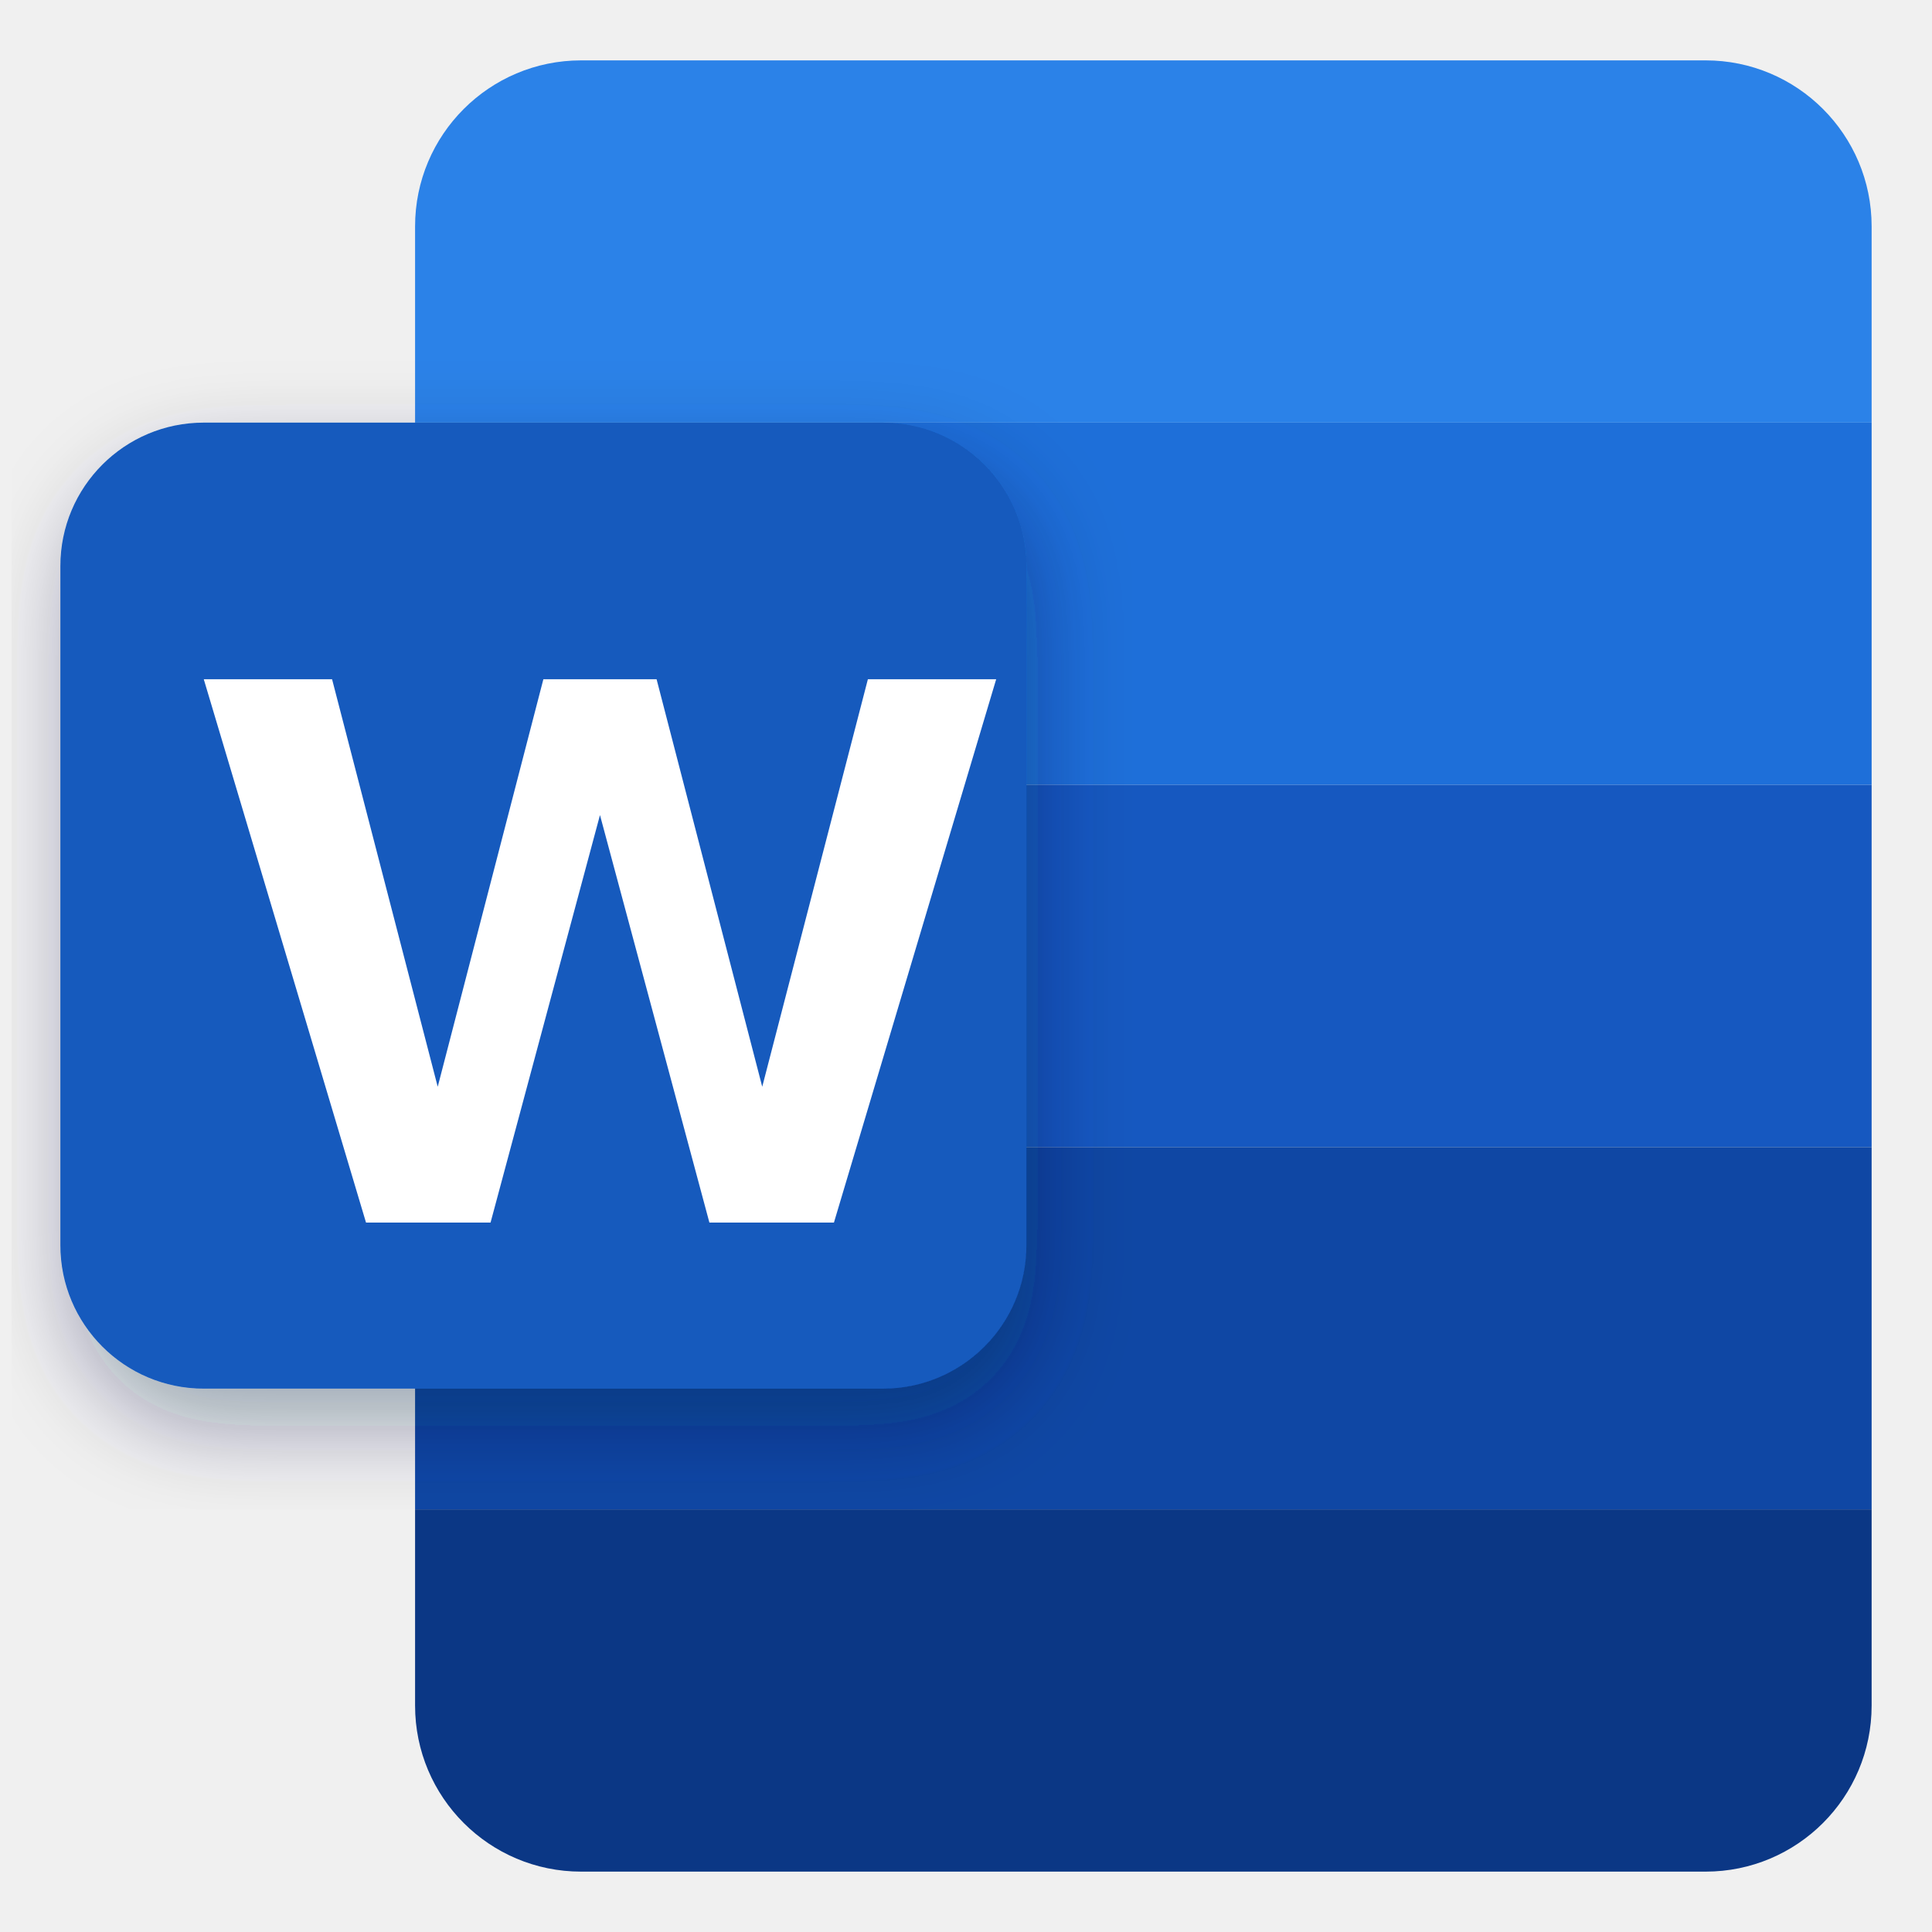
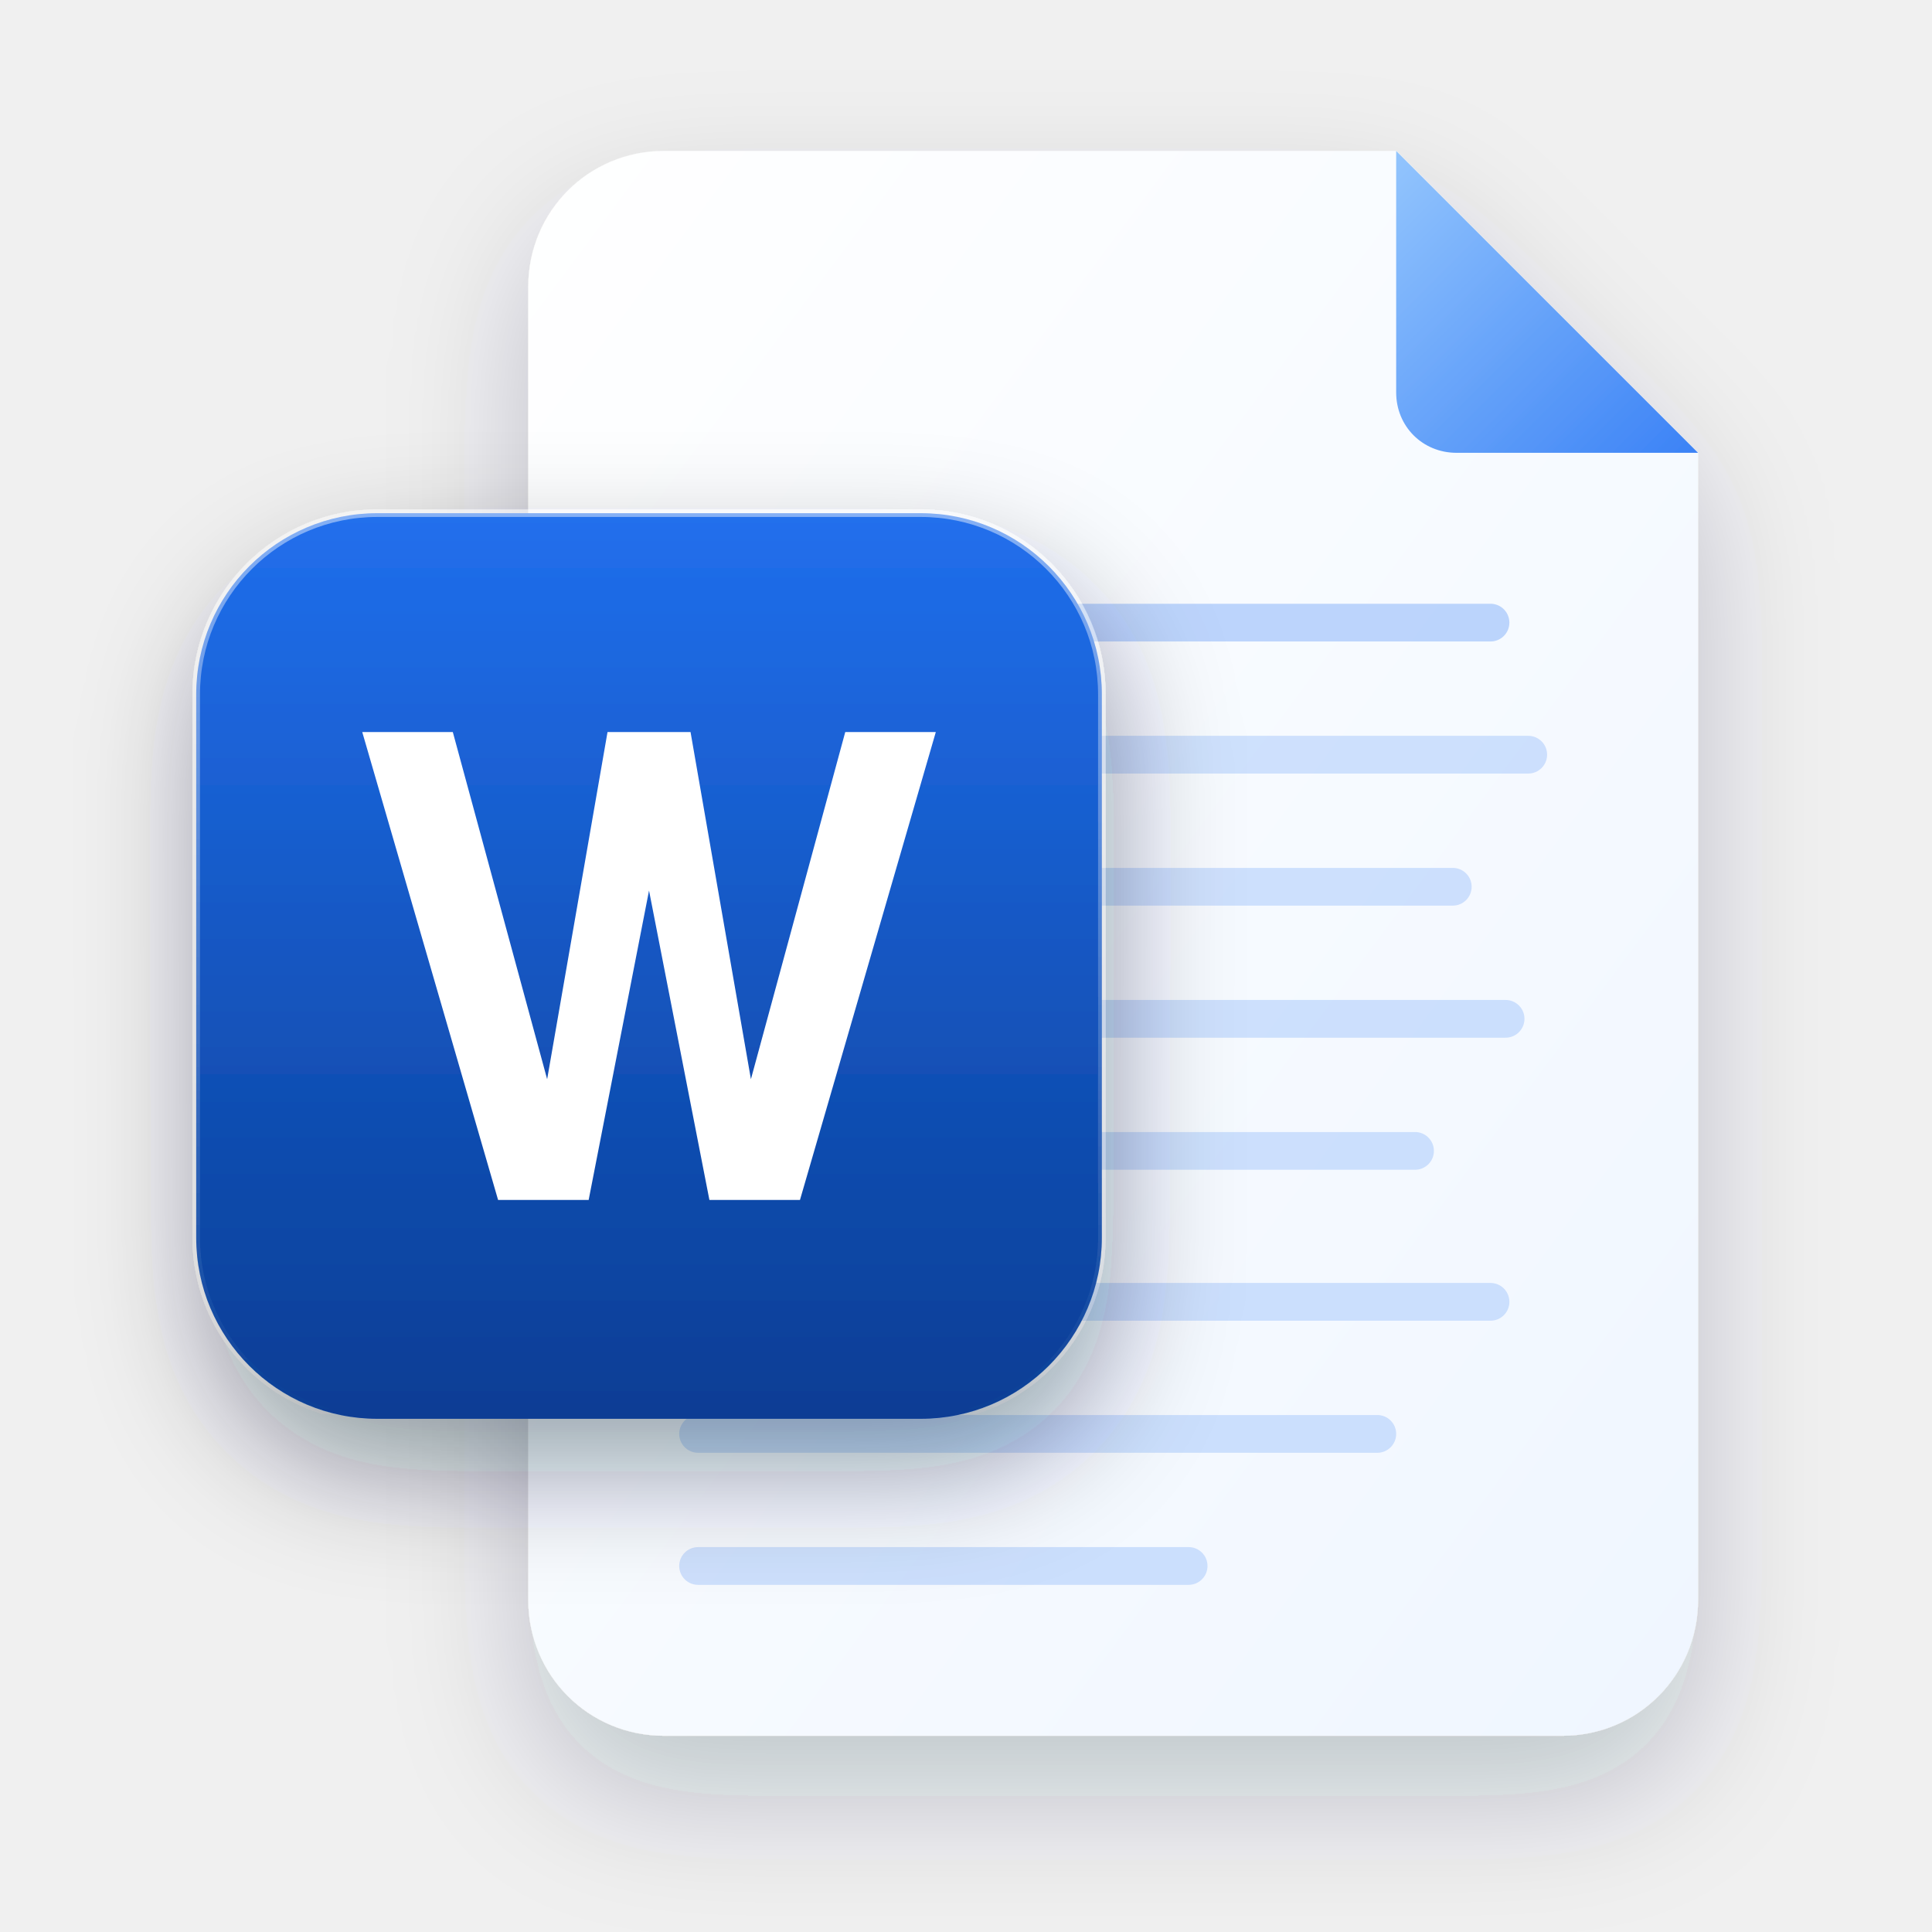
- <svg xmlns="http://www.w3.org/2000/svg" viewBox="0 0 512 512" fill="none">
+ <svg xmlns="http://www.w3.org/2000/svg" viewBox="0 0 512 512" width="512" height="512" fill="none">
  <defs>
-     <filter id="shadow" x="0" y="80" width="300" height="320" filterUnits="userSpaceOnUse" color-interpolation-filters="sRGB">
-       <feDropShadow dx="3" dy="10" stdDeviation="12" flood-color="#051c42" flood-opacity="0.35" />
+     <linearGradient id="pageGrad" x1="0%" y1="0%" x2="100%" y2="100%">
+       <stop offset="0%" stop-color="#FFFFFF" />
+       <stop offset="100%" stop-color="#EFF6FF" />
+     </linearGradient>
+     <linearGradient id="foldGrad" x1="0%" y1="0%" x2="100%" y2="100%">
+       <stop offset="0%" stop-color="#93C5FD" />
+       <stop offset="100%" stop-color="#3B82F6" />
+     </linearGradient>
+     <linearGradient id="badgeGrad" x1="0%" y1="0%" x2="0%" y2="100%">
+       <stop offset="0%" stop-color="#216FED" />
+       <stop offset="100%" stop-color="#083D94" />
+     </linearGradient>
+     <linearGradient id="bevelGrad" x1="0%" y1="0%" x2="0%" y2="100%">
+       <stop offset="0%" stop-color="#FFFFFF" stop-opacity="0.45" />
+       <stop offset="100%" stop-color="#FFFFFF" stop-opacity="0.0" />
+     </linearGradient>
+     <filter id="pageShadow" x="-15%" y="-10%" width="130%" height="130%" filterUnits="userSpaceOnUse">
+       <feDropShadow dx="0" dy="16" stdDeviation="18" flood-color="#092147" flood-opacity="0.20" />
    </filter>
-     <clipPath id="backPlateClip">
-       <rect x="110" y="16" width="386" height="480" rx="44" fill="#fff" />
-     </clipPath>
+     <filter id="badgeShadow" x="-20%" y="-15%" width="140%" height="140%" filterUnits="userSpaceOnUse">
+       <feDropShadow dx="3" dy="14" stdDeviation="16" flood-color="#041635" flood-opacity="0.38" />
+     </filter>
  </defs>
-   <g clip-path="url(#backPlateClip)">
-     <rect x="110" y="16" width="386" height="96" fill="#2B82E8" />
-     <rect x="110" y="112" width="386" height="96" fill="#1E6FD9" />
-     <rect x="110" y="208" width="386" height="96" fill="#1658C0" />
-     <rect x="110" y="304" width="386" height="96" fill="#0F47A4" />
-     <rect x="110" y="400" width="386" height="96" fill="#0B3785" />
+   <g filter="url(#pageShadow)">
+     <path d="M176 40               H 370               L 450 120               V 424               C 450 444 434 460 414 460               H 176               C 156 460 140 444 140 424               V 76               C 140 56 156 40 176 40 Z" fill="url(#pageGrad)" />
+     <path d="M 370 40               V 104               C 370 113 377 120 386 120               H 450               Z" fill="url(#foldGrad)" />
+     <rect x="256" y="160" width="144" height="10" rx="5" fill="#3B82F6" opacity="0.32" />
+     <rect x="256" y="195" width="154" height="10" rx="5" fill="#3B82F6" opacity="0.22" />
+     <rect x="256" y="230" width="134" height="10" rx="5" fill="#3B82F6" opacity="0.22" />
+     <rect x="256" y="265" width="148" height="10" rx="5" fill="#3B82F6" opacity="0.22" />
+     <rect x="256" y="300" width="124" height="10" rx="5" fill="#3B82F6" opacity="0.22" />
+     <rect x="180" y="340" width="220" height="10" rx="5" fill="#3B82F6" opacity="0.22" />
+     <rect x="180" y="375" width="190" height="10" rx="5" fill="#3B82F6" opacity="0.22" />
+     <rect x="180" y="410" width="140" height="10" rx="5" fill="#3B82F6" opacity="0.22" />
  </g>
-   <g filter="url(#shadow)">
-     <rect x="16" y="112" width="256" height="256" rx="38" fill="#185ABD" />
+   <g filter="url(#badgeShadow)">
+     <rect x="52" y="136" width="240" height="240" rx="48" fill="url(#badgeGrad)" />
+     <rect x="52" y="136" width="240" height="240" rx="48" fill="none" stroke="url(#bevelGrad)" stroke-width="2" />
+     <path d="M 96 194 L 120 194 L 145 286 L 161 194 L 183 194 L 199 286 L 224 194 L 248 194 L 212 318 L 188 318 L 172 236 L 156 318 L 132 318 Z" fill="#FFFFFF" />
  </g>
-   <path d="M54 180 H88 L116 288 L144 180 H174 L202 288 L230 180 H264 L221 324 H188 L159 216 L130 324 H97 Z" fill="#FFFFFF" />
</svg>
